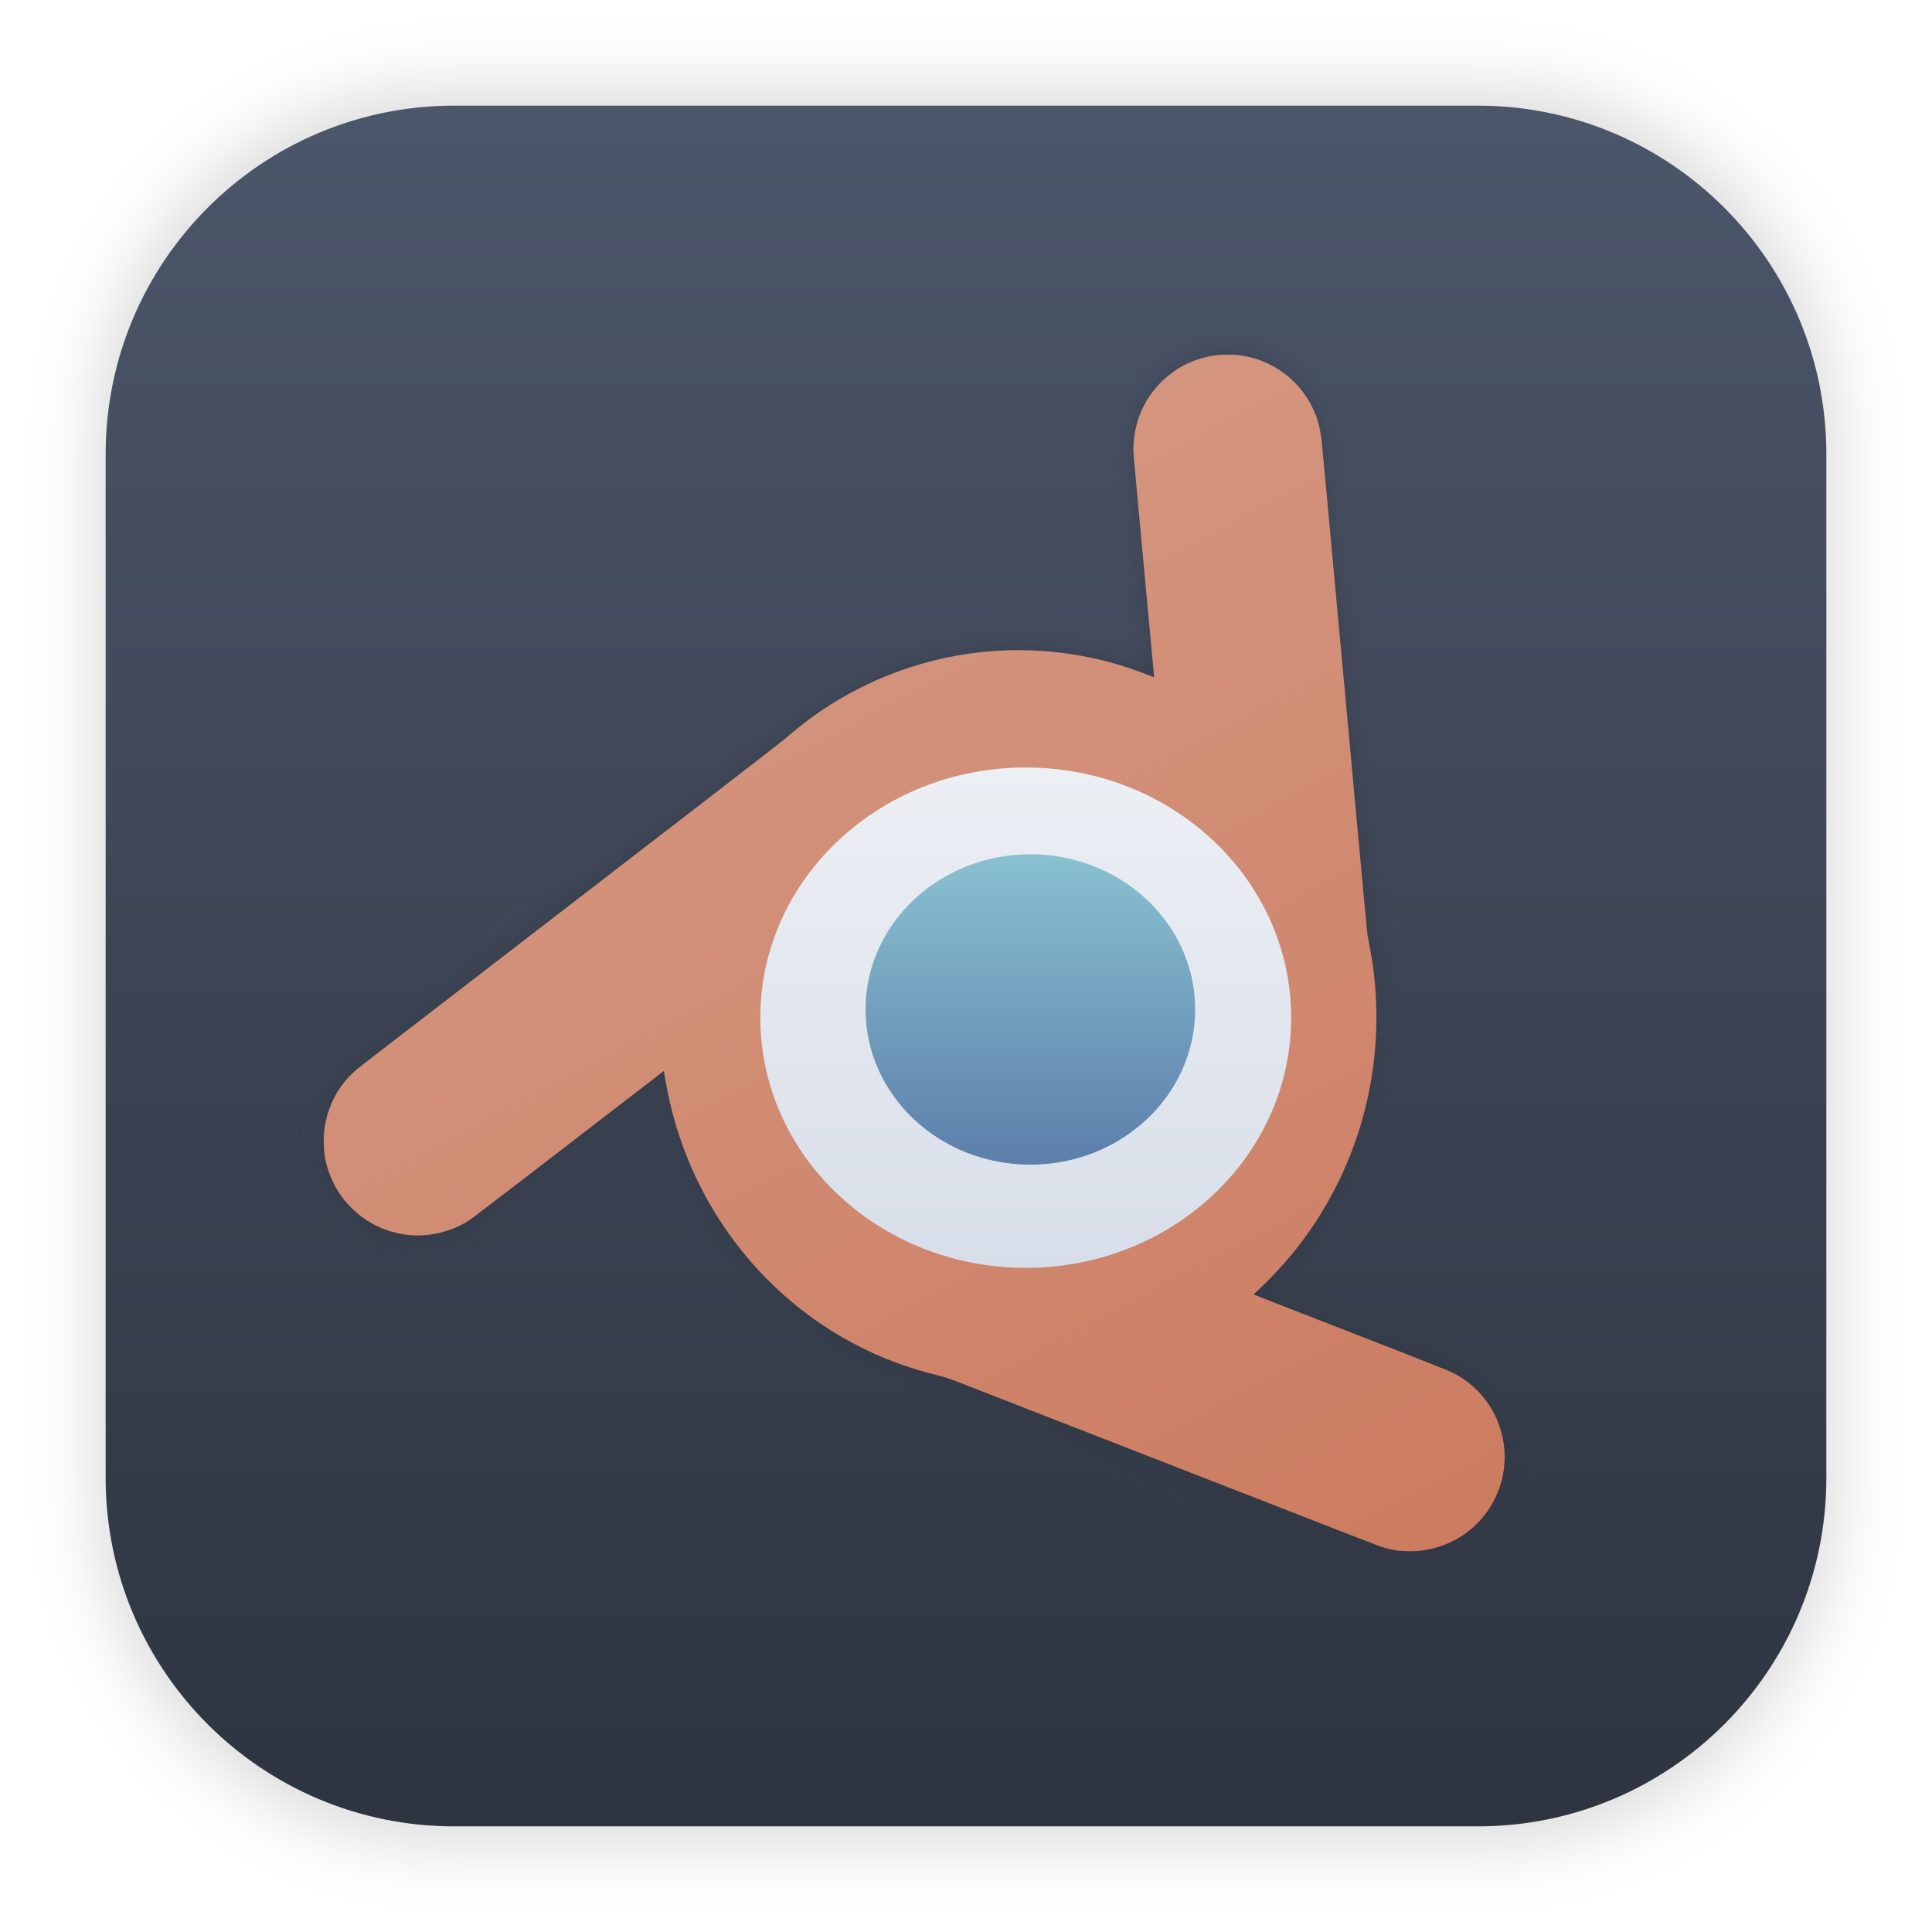
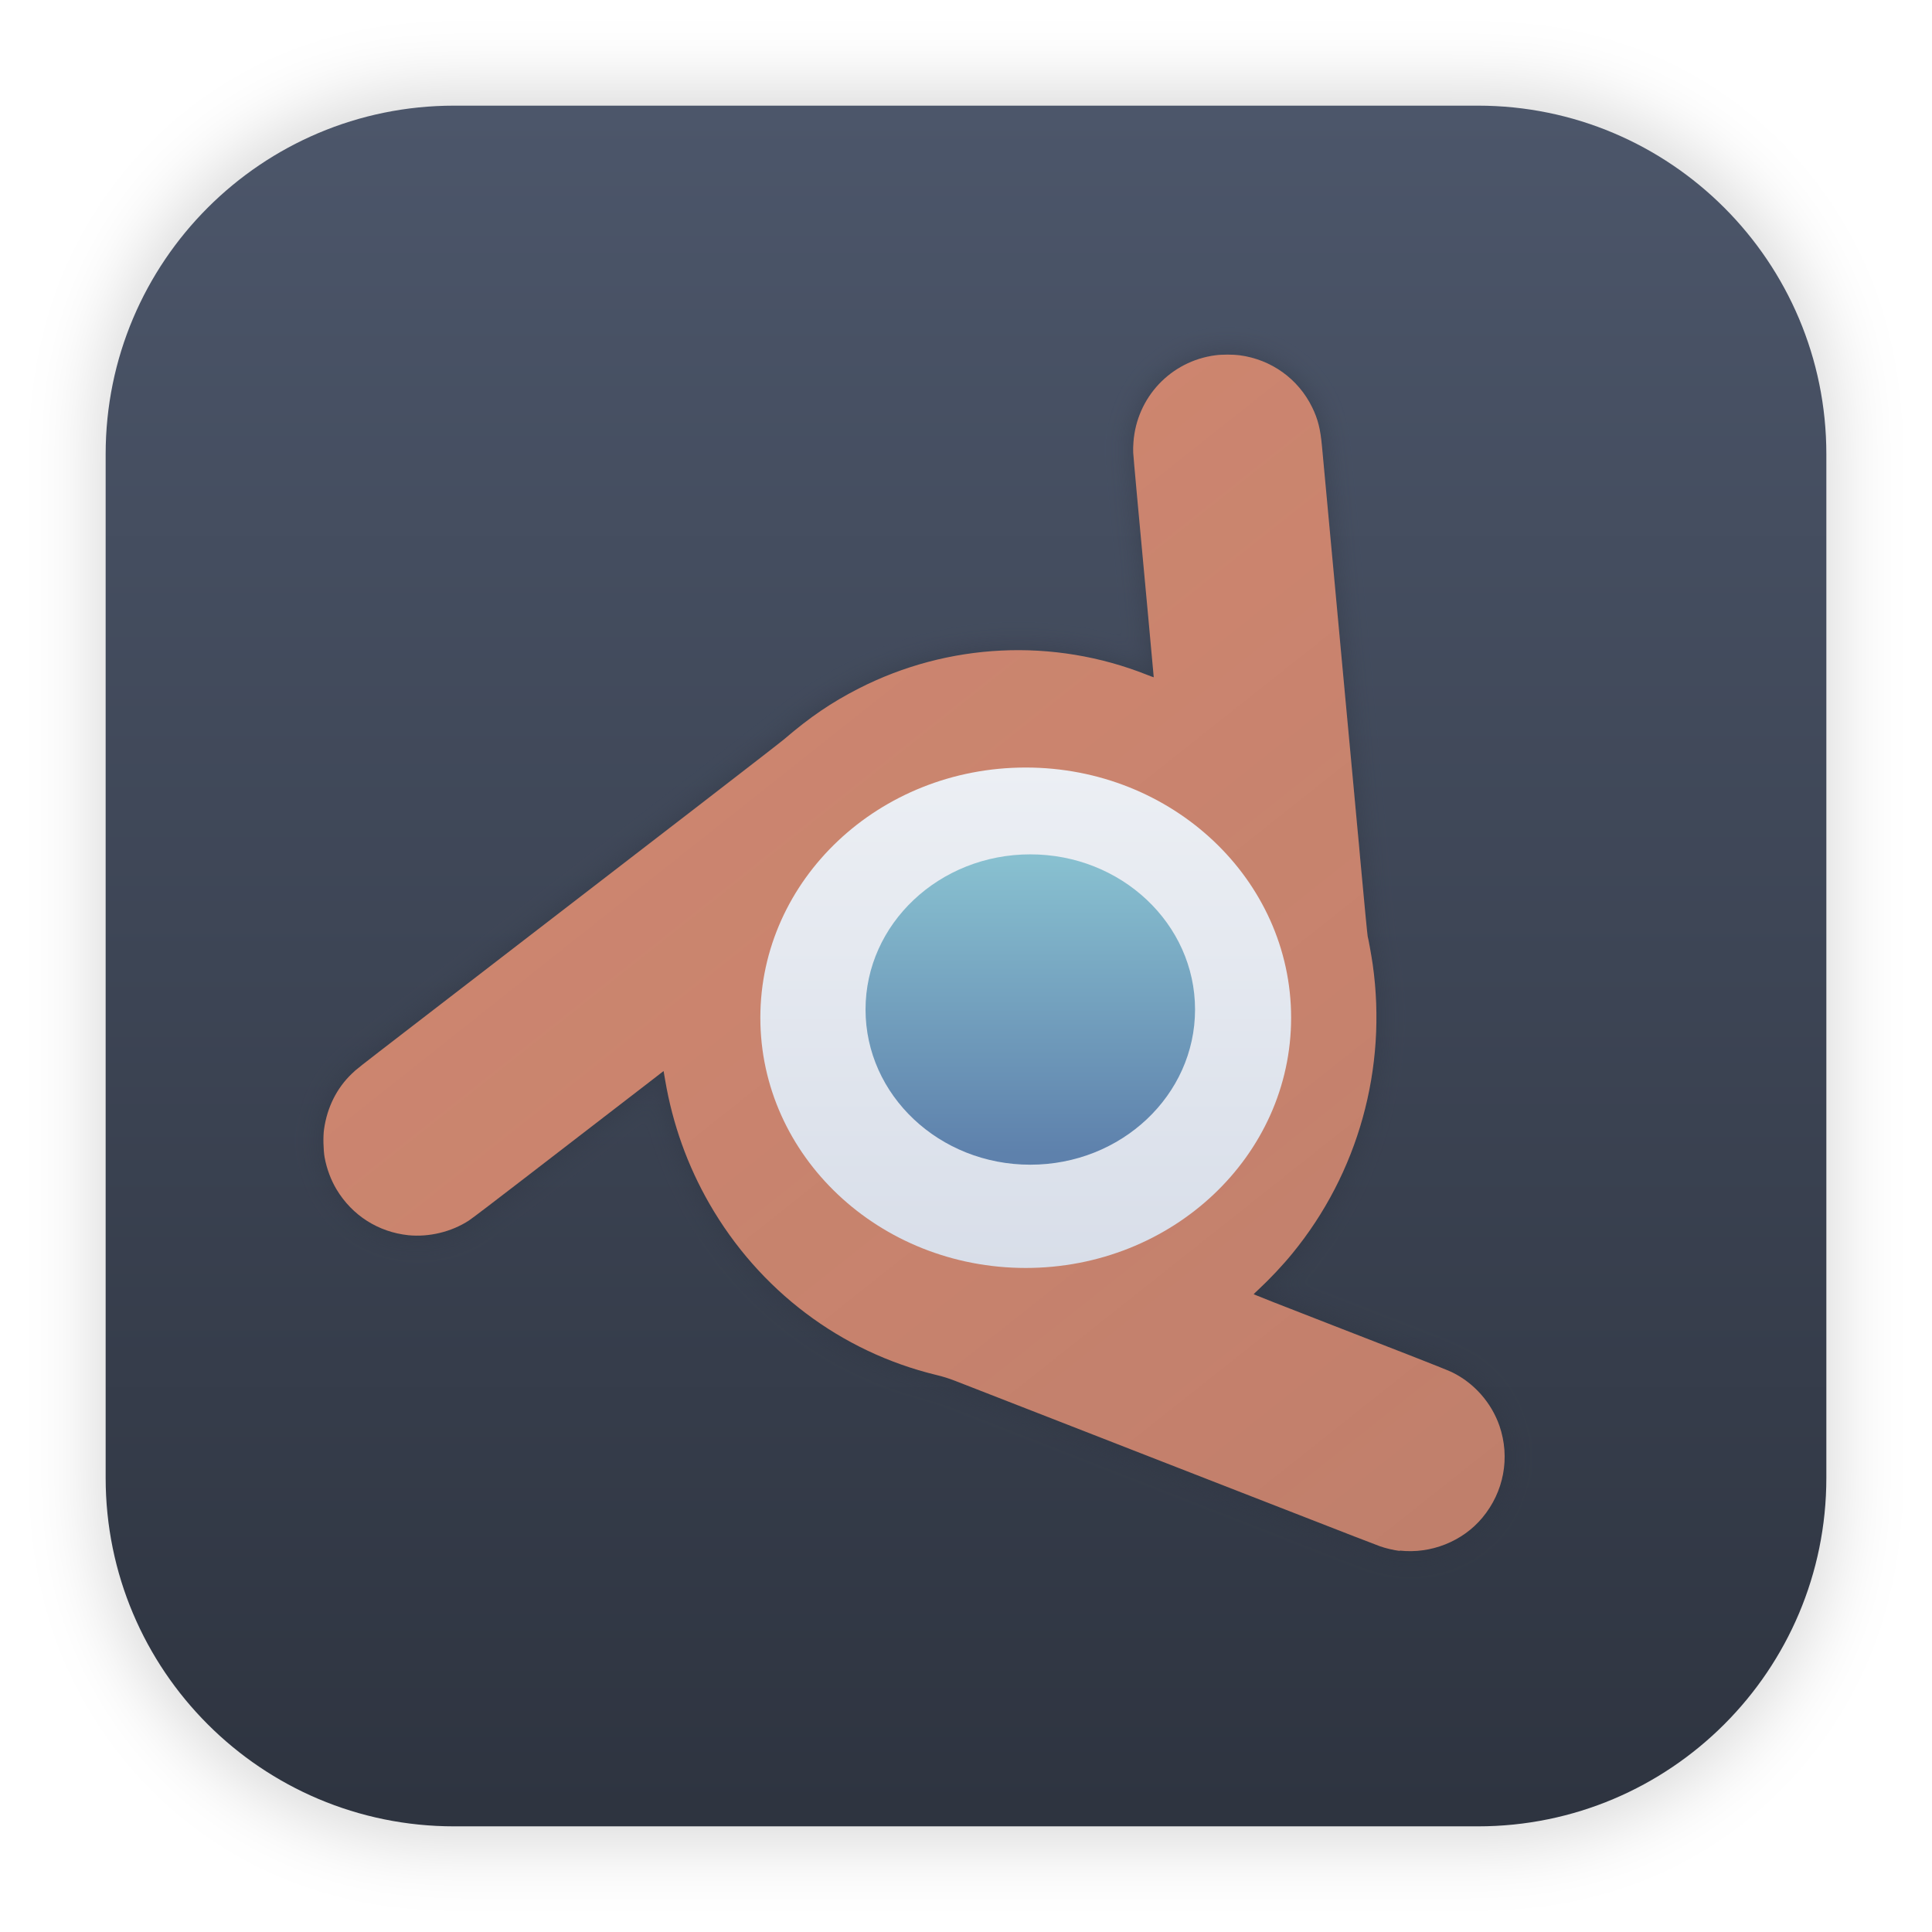
<svg xmlns="http://www.w3.org/2000/svg" width="64" height="64" version="1.1" viewBox="0 0 16.933 16.933">
  <defs>
-     <linearGradient id="linearGradient1694" x1="48.597" x2="48.597" y1="-1.812" y2="3.813" gradientTransform="matrix(.89215 0 0 .92701 2.4703 -1.0964)" gradientUnits="userSpaceOnUse">
+     <linearGradient id="linearGradient1694" x1="48.597" x2="48.597" y1="-1.812" y2="3.813" gradientTransform="matrix(.43934 0 0 .45651 -12.353 8.3642)" gradientUnits="userSpaceOnUse">
      <stop stop-color="#88c0d0" offset="0" />
      <stop stop-color="#5e81ac" offset="1" />
    </linearGradient>
-     <linearGradient id="linearGradient1830" x1="48.461" x2="48.461" y1="-3.581" y2="6.041" gradientTransform="matrix(.89215 0 0 .92701 2.4703 -1.0964)" gradientUnits="userSpaceOnUse">
+     <linearGradient id="linearGradient1830" x1="48.461" x2="48.461" y1="-3.581" y2="6.041" gradientTransform="matrix(.43934 0 0 .45651 -12.353 8.3642)" gradientUnits="userSpaceOnUse">
      <stop stop-color="#eceff4" offset="0" />
      <stop stop-color="#d8dee9" offset="1" />
-     </linearGradient>
-     <linearGradient id="linearGradient925" x1="37.74" x2="50.285" y1="-8.975" y2="14.631" gradientTransform="translate(-1.1535 -.81925)" gradientUnits="userSpaceOnUse">
-       <stop stop-color="#d69a85" offset="0" />
-       <stop stop-color="#cb795d" offset="1" />
    </linearGradient>
    <filter id="filter1079" x="-.027" y="-.027" width="1.054" height="1.054" color-interpolation-filters="sRGB">
      <feGaussianBlur stdDeviation="0.238" />
    </filter>
    <linearGradient id="a" x1="8.587" x2="8.587" y1="15.747" y2="1.097" gradientTransform="matrix(1.0178 0 0 1.0178 -.15083 -.14268)" gradientUnits="userSpaceOnUse">
      <stop stop-color="#2e3440" offset="0" />
      <stop stop-color="#4c566a" offset="1" />
    </linearGradient>
    <filter id="filter1178-36" x="-.048" y="-.048" width="1.096" height="1.096" color-interpolation-filters="sRGB">
      <feGaussianBlur stdDeviation="0.307" />
    </filter>
+     <linearGradient id="linearGradient12" x1="12.41" x2="4.639" y1="14.188" y2="4.388" gradientUnits="userSpaceOnUse">
+       <stop stop-color="#2e3440" offset="0" />
+       <stop stop-color="#2e3440" stop-opacity="0" offset="1" />
+     </linearGradient>
  </defs>
  <g transform="translate(-.00025546 -.11386)">
    <rect transform="matrix(.99138 0 0 1 .072989 .0019055)" x=".794" y=".905" width="15.346" height="15.346" rx="3.053" ry="3.053" filter="url(#filter1178-36)" opacity=".15" stroke-linecap="round" stroke-linejoin="round" stroke-width="1.249" style="mix-blend-mode:normal" />
  </g>
  <rect x=".926" y=".926" width="15.081" height="15.081" rx="3.054" ry="3.054" fill="url(#a)" stroke-width="1.018" />
-   <g transform="matrix(.49245 0 0 .49245 -13.569 8.9041)" fill-rule="evenodd">
-     <path d="m52.468 9.522c-0.097-0.011-0.258-0.048-0.35-0.08-0.059-0.021-0.772-0.297-1.222-0.474-0.046-0.018-1.017-0.396-1.23-0.48-0.452-0.176-1.413-0.55-1.896-0.739-0.332-0.13-0.674-0.263-0.759-0.296-0.085-0.033-0.629-0.245-1.208-0.471-0.579-0.226-1.134-0.442-1.234-0.481-0.129-0.05-0.229-0.082-0.346-0.11-1.703-0.412-3.154-1.508-4.04-3.051-0.388-0.675-0.651-1.41-0.786-2.196l-0.028-0.165-0.244 0.188c-0.134 0.103-0.496 0.382-0.804 0.619-0.308 0.237-0.961 0.74-1.451 1.117-0.49 0.377-0.925 0.708-0.966 0.735-0.311 0.202-0.711 0.3-1.078 0.261-0.535-0.056-0.999-0.352-1.277-0.814-0.101-0.168-0.176-0.371-0.212-0.572-0.023-0.127-0.028-0.372-0.01-0.497 0.055-0.39 0.226-0.733 0.495-0.99 0.089-0.085 0.062-0.064 1.065-0.836 4.746-3.654 6.525-5.026 6.634-5.12 0.458-0.393 0.836-0.65 1.32-0.897 1.598-0.815 3.468-0.905 5.132-0.246 0.067 0.027 0.122 0.047 0.122 0.045 0-0.003-0.07-0.763-0.107-1.154-0.173-1.859-0.256-2.757-0.261-2.844-0.003-0.04-0.001-0.122 0.004-0.182 0.057-0.8 0.662-1.443 1.455-1.549 0.12-0.016 0.317-0.016 0.436-1.59e-4 0.56 0.075 1.04 0.419 1.288 0.924 0.104 0.211 0.148 0.387 0.177 0.706 0.023 0.244 0.078 0.838 0.12 1.292 0.017 0.186 0.038 0.403 0.045 0.484 0.007 0.081 0.027 0.296 0.044 0.48 0.017 0.183 0.053 0.569 0.079 0.857 0.046 0.492 0.066 0.713 0.142 1.532 0.017 0.183 0.037 0.399 0.044 0.48 0.007 0.081 0.029 0.316 0.048 0.524 0.019 0.208 0.041 0.443 0.048 0.524 0.007 0.081 0.031 0.338 0.053 0.573s0.046 0.492 0.053 0.573c0.076 0.823 0.129 1.384 0.133 1.395 0.01 0.029 0.068 0.354 0.089 0.498 0.262 1.847-0.258 3.716-1.431 5.148-0.171 0.209-0.407 0.461-0.597 0.636-0.051 0.047-0.091 0.087-0.089 0.089 0.002 0.002 0.17 0.068 0.372 0.147 0.203 0.079 0.676 0.263 1.052 0.41 0.376 0.147 0.982 0.382 1.346 0.524 0.364 0.142 0.706 0.279 0.759 0.305 0.392 0.19 0.701 0.54 0.844 0.955 0.194 0.564 0.08 1.174-0.305 1.635-0.352 0.422-0.918 0.647-1.472 0.584z" fill="#2e3440" filter="url(#filter1079)" opacity=".5" stroke-width=".009" />
-     <path d="m52.468 9.522c-0.097-0.011-0.258-0.048-0.35-0.08-0.059-0.021-0.772-0.297-1.222-0.474-0.046-0.018-1.017-0.396-1.23-0.48-0.452-0.176-1.413-0.55-1.896-0.739-0.332-0.13-0.674-0.263-0.759-0.296-0.085-0.033-0.629-0.245-1.208-0.471-0.579-0.226-1.134-0.442-1.234-0.481-0.129-0.05-0.229-0.082-0.346-0.11-1.703-0.412-3.154-1.508-4.04-3.051-0.388-0.675-0.651-1.41-0.786-2.196l-0.028-0.165-0.244 0.188c-0.134 0.103-0.496 0.382-0.804 0.619-0.308 0.237-0.961 0.74-1.451 1.117-0.49 0.377-0.925 0.708-0.966 0.735-0.311 0.202-0.711 0.3-1.078 0.261-0.535-0.056-0.999-0.352-1.277-0.814-0.101-0.168-0.176-0.371-0.212-0.572-0.023-0.127-0.028-0.372-0.01-0.497 0.055-0.39 0.226-0.733 0.495-0.99 0.089-0.085 0.062-0.064 1.065-0.836 4.746-3.654 6.525-5.026 6.634-5.12 0.458-0.393 0.836-0.65 1.32-0.897 1.598-0.815 3.468-0.905 5.132-0.246 0.067 0.027 0.122 0.047 0.122 0.045 0-0.003-0.07-0.763-0.107-1.154-0.173-1.859-0.256-2.757-0.261-2.844-0.003-0.04-0.001-0.122 0.004-0.182 0.057-0.8 0.662-1.443 1.455-1.549 0.12-0.016 0.317-0.016 0.436-1.59e-4 0.56 0.075 1.04 0.419 1.288 0.924 0.104 0.211 0.148 0.387 0.177 0.706 0.023 0.244 0.078 0.838 0.12 1.292 0.017 0.186 0.038 0.403 0.045 0.484 0.007 0.081 0.027 0.296 0.044 0.48 0.017 0.183 0.053 0.569 0.079 0.857 0.046 0.492 0.066 0.713 0.142 1.532 0.017 0.183 0.037 0.399 0.044 0.48 0.007 0.081 0.029 0.316 0.048 0.524 0.019 0.208 0.041 0.443 0.048 0.524 0.007 0.081 0.031 0.338 0.053 0.573s0.046 0.492 0.053 0.573c0.076 0.823 0.129 1.384 0.133 1.395 0.01 0.029 0.068 0.354 0.089 0.498 0.262 1.847-0.258 3.716-1.431 5.148-0.171 0.209-0.407 0.461-0.597 0.636-0.051 0.047-0.091 0.087-0.089 0.089 0.002 0.002 0.17 0.068 0.372 0.147 0.203 0.079 0.676 0.263 1.052 0.41 0.376 0.147 0.982 0.382 1.346 0.524 0.364 0.142 0.706 0.279 0.759 0.305 0.392 0.19 0.701 0.54 0.844 0.955 0.194 0.564 0.08 1.174-0.305 1.635-0.352 0.422-0.918 0.647-1.472 0.584z" fill="url(#linearGradient925)" stroke-width=".009" />
-     <ellipse cx="45.81" cy=".031" rx="4.724" ry="4.453" fill="url(#linearGradient1830)" stroke-width=".407" />
-     <ellipse cx="45.892" cy="-.115" rx="2.933" ry="2.762" fill="url(#linearGradient1694)" stroke-width=".253" />
+   <g fill-rule="evenodd">
+     <path transform="matrix(.49245 0 0 .49245 -13.569 8.9041)" d="m52.468 9.522c-0.097-0.011-0.258-0.048-0.35-0.08-0.059-0.021-0.772-0.297-1.222-0.474-0.046-0.018-1.017-0.396-1.23-0.48-0.452-0.176-1.413-0.55-1.896-0.739-0.332-0.13-0.674-0.263-0.759-0.296-0.085-0.033-0.629-0.245-1.208-0.471-0.579-0.226-1.134-0.442-1.234-0.481-0.129-0.05-0.229-0.082-0.346-0.11-1.703-0.412-3.154-1.508-4.04-3.051-0.388-0.675-0.651-1.41-0.786-2.196l-0.028-0.165-0.244 0.188c-0.134 0.103-0.496 0.382-0.804 0.619-0.308 0.237-0.961 0.74-1.451 1.117-0.49 0.377-0.925 0.708-0.966 0.735-0.311 0.202-0.711 0.3-1.078 0.261-0.535-0.056-0.999-0.352-1.277-0.814-0.101-0.168-0.176-0.371-0.212-0.572-0.023-0.127-0.028-0.372-0.01-0.497 0.055-0.39 0.226-0.733 0.495-0.99 0.089-0.085 0.062-0.064 1.065-0.836 4.746-3.654 6.525-5.026 6.634-5.12 0.458-0.393 0.836-0.65 1.32-0.897 1.598-0.815 3.468-0.905 5.132-0.246 0.067 0.027 0.122 0.047 0.122 0.045 0-0.003-0.07-0.763-0.107-1.154-0.173-1.859-0.256-2.757-0.261-2.844-0.003-0.04-0.001-0.122 0.004-0.182 0.057-0.8 0.662-1.443 1.455-1.549 0.12-0.016 0.317-0.016 0.436-1.59e-4 0.56 0.075 1.04 0.419 1.288 0.924 0.104 0.211 0.148 0.387 0.177 0.706 0.023 0.244 0.078 0.838 0.12 1.292 0.017 0.186 0.038 0.403 0.045 0.484 0.007 0.081 0.027 0.296 0.044 0.48 0.017 0.183 0.053 0.569 0.079 0.857 0.046 0.492 0.066 0.713 0.142 1.532 0.017 0.183 0.037 0.399 0.044 0.48 0.007 0.081 0.029 0.316 0.048 0.524 0.019 0.208 0.041 0.443 0.048 0.524 0.007 0.081 0.031 0.338 0.053 0.573s0.046 0.492 0.053 0.573c0.076 0.823 0.129 1.384 0.133 1.395 0.01 0.029 0.068 0.354 0.089 0.498 0.262 1.847-0.258 3.716-1.431 5.148-0.171 0.209-0.407 0.461-0.597 0.636-0.051 0.047-0.091 0.087-0.089 0.089 0.002 0.002 0.17 0.068 0.372 0.147 0.203 0.079 0.676 0.263 1.052 0.41 0.376 0.147 0.982 0.382 1.346 0.524 0.364 0.142 0.706 0.279 0.759 0.305 0.392 0.19 0.701 0.54 0.844 0.955 0.194 0.564 0.08 1.174-0.305 1.635-0.352 0.422-0.918 0.647-1.472 0.584z" fill="#2e3440" filter="url(#filter1079)" opacity=".5" stroke-width=".009" />
+     <path d="m12.269 13.593c-0.048-0.005-0.127-0.024-0.172-0.04-0.029-0.01-0.38-0.146-0.602-0.233-0.023-0.009-0.501-0.195-0.606-0.236-0.223-0.087-0.696-0.271-0.934-0.364-0.164-0.064-0.332-0.129-0.374-0.146-0.042-0.016-0.31-0.121-0.595-0.232-0.285-0.111-0.559-0.218-0.608-0.237-0.064-0.025-0.113-0.04-0.171-0.054-0.839-0.203-1.553-0.742-1.99-1.502-0.191-0.333-0.321-0.694-0.387-1.081l-0.014-0.081-0.12 0.093c-0.066 0.051-0.244 0.188-0.396 0.305-0.152 0.117-0.473 0.364-0.714 0.55-0.241 0.186-0.455 0.349-0.476 0.362-0.153 0.1-0.35 0.147-0.531 0.129-0.264-0.028-0.492-0.173-0.629-0.401-0.05-0.083-0.087-0.183-0.105-0.282-0.011-0.062-0.014-0.183-0.005-0.245 0.027-0.192 0.111-0.361 0.244-0.488 0.044-0.042 0.031-0.032 0.524-0.412 2.337-1.799 3.213-2.475 3.267-2.521 0.225-0.193 0.412-0.32 0.65-0.442 0.787-0.402 1.708-0.446 2.527-0.121 0.033 0.013 0.06 0.023 0.06 0.022 0-0.002-0.035-0.376-0.052-0.568-0.085-0.915-0.126-1.358-0.128-1.401-0.001-0.02-6.402e-4 -0.06 0.002-0.09 0.028-0.394 0.326-0.711 0.717-0.763 0.059-0.008 0.156-0.008 0.215-7.83e-5 0.276 0.037 0.512 0.206 0.634 0.455 0.051 0.104 0.073 0.191 0.087 0.348 0.011 0.12 0.038 0.413 0.059 0.636 0.009 0.091 0.018 0.199 0.022 0.238 0.004 0.04 0.013 0.146 0.022 0.236 0.008 0.09 0.026 0.28 0.039 0.422 0.022 0.242 0.033 0.351 0.07 0.755 0.008 0.09 0.018 0.197 0.022 0.236 0.004 0.04 0.014 0.156 0.024 0.258 0.009 0.102 0.02 0.218 0.024 0.258 0.004 0.04 0.015 0.167 0.026 0.282 0.011 0.115 0.023 0.242 0.026 0.282 0.037 0.405 0.064 0.682 0.066 0.687 0.005 0.014 0.034 0.174 0.044 0.245 0.129 0.91-0.127 1.83-0.705 2.535-0.084 0.103-0.201 0.227-0.294 0.313-0.025 0.023-0.045 0.043-0.044 0.044 1e-3 1e-3 0.084 0.034 0.183 0.073 0.1 0.039 0.333 0.13 0.518 0.202 0.185 0.072 0.483 0.188 0.663 0.258 0.179 0.07 0.348 0.137 0.374 0.15 0.193 0.094 0.345 0.266 0.416 0.47 0.095 0.278 0.039 0.578-0.15 0.805-0.173 0.208-0.452 0.319-0.725 0.288z" fill="#d08770" stroke-width=".004" />
+     <path d="m12.269 13.593c-0.048-0.005-0.127-0.024-0.172-0.04-0.029-0.01-0.38-0.146-0.602-0.233-0.023-0.009-0.501-0.195-0.606-0.236-0.223-0.087-0.696-0.271-0.934-0.364-0.164-0.064-0.332-0.129-0.374-0.146-0.042-0.016-0.31-0.121-0.595-0.232-0.285-0.111-0.559-0.218-0.608-0.237-0.064-0.025-0.113-0.04-0.171-0.054-0.839-0.203-1.553-0.742-1.99-1.502-0.191-0.333-0.321-0.694-0.387-1.081l-0.014-0.081-0.12 0.093c-0.066 0.051-0.244 0.188-0.396 0.305-0.152 0.117-0.473 0.364-0.714 0.55-0.241 0.186-0.455 0.349-0.476 0.362-0.153 0.1-0.35 0.147-0.531 0.129-0.264-0.028-0.492-0.173-0.629-0.401-0.05-0.083-0.087-0.183-0.105-0.282-0.011-0.062-0.014-0.183-0.005-0.245 0.027-0.192 0.111-0.361 0.244-0.488 0.044-0.042 0.031-0.032 0.524-0.412 2.337-1.799 3.213-2.475 3.267-2.521 0.225-0.193 0.412-0.32 0.65-0.442 0.787-0.402 1.708-0.446 2.527-0.121 0.033 0.013 0.06 0.023 0.06 0.022 0-0.002-0.035-0.376-0.052-0.568-0.085-0.915-0.126-1.358-0.128-1.401-0.001-0.02-6.402e-4 -0.06 0.002-0.09 0.028-0.394 0.326-0.711 0.717-0.763 0.059-0.008 0.156-0.008 0.215-7.83e-5 0.276 0.037 0.512 0.206 0.634 0.455 0.051 0.104 0.073 0.191 0.087 0.348 0.011 0.12 0.038 0.413 0.059 0.636 0.009 0.091 0.018 0.199 0.022 0.238 0.004 0.04 0.013 0.146 0.022 0.236 0.008 0.09 0.026 0.28 0.039 0.422 0.022 0.242 0.033 0.351 0.07 0.755 0.008 0.09 0.018 0.197 0.022 0.236 0.004 0.04 0.014 0.156 0.024 0.258 0.009 0.102 0.02 0.218 0.024 0.258 0.004 0.04 0.015 0.167 0.026 0.282 0.011 0.115 0.023 0.242 0.026 0.282 0.037 0.405 0.064 0.682 0.066 0.687 0.005 0.014 0.034 0.174 0.044 0.245 0.129 0.91-0.127 1.83-0.705 2.535-0.084 0.103-0.201 0.227-0.294 0.313-0.025 0.023-0.045 0.043-0.044 0.044 1e-3 1e-3 0.084 0.034 0.183 0.073 0.1 0.039 0.333 0.13 0.518 0.202 0.185 0.072 0.483 0.188 0.663 0.258 0.179 0.07 0.348 0.137 0.374 0.15 0.193 0.094 0.345 0.266 0.416 0.47 0.095 0.278 0.039 0.578-0.15 0.805-0.173 0.208-0.452 0.319-0.725 0.288z" fill="url(#linearGradient12)" opacity=".1" stroke-width=".004" />
+     <ellipse cx="8.99" cy="8.92" rx="2.326" ry="2.193" fill="url(#linearGradient1830)" stroke-width=".201" />
+     <ellipse cx="9.03" cy="8.848" rx="1.444" ry="1.36" fill="url(#linearGradient1694)" stroke-width=".124" />
  </g>
</svg>
